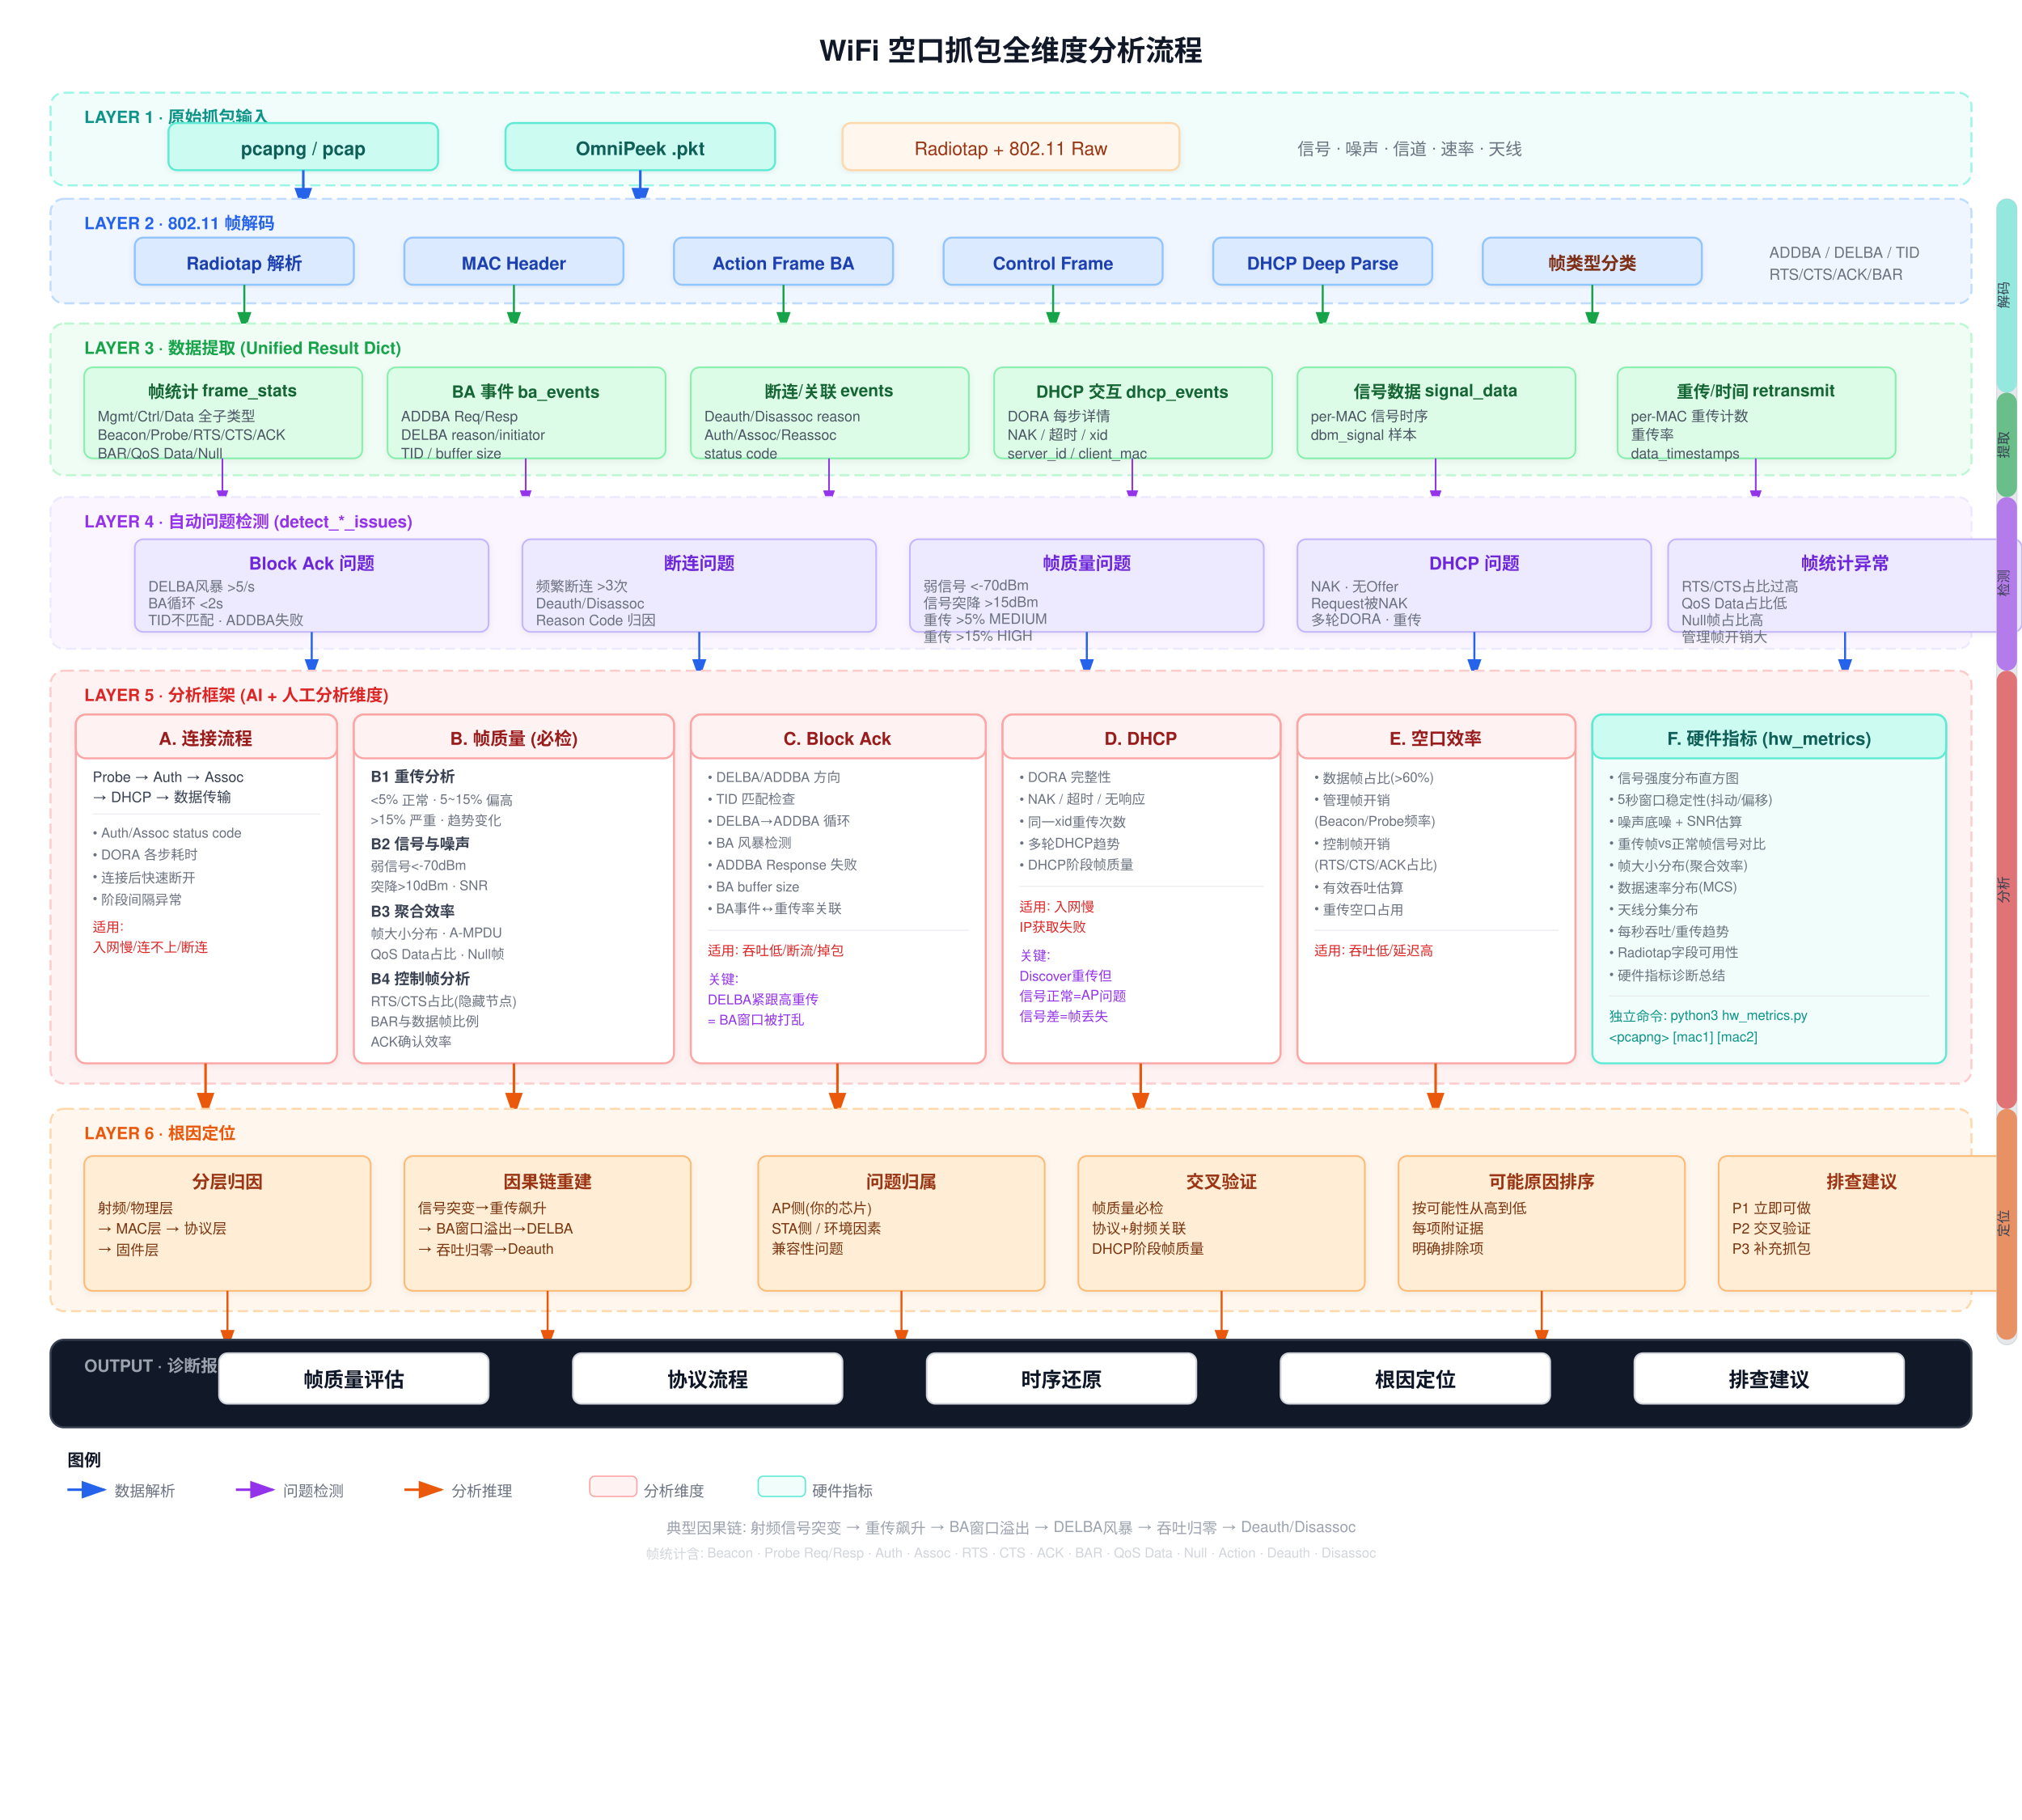
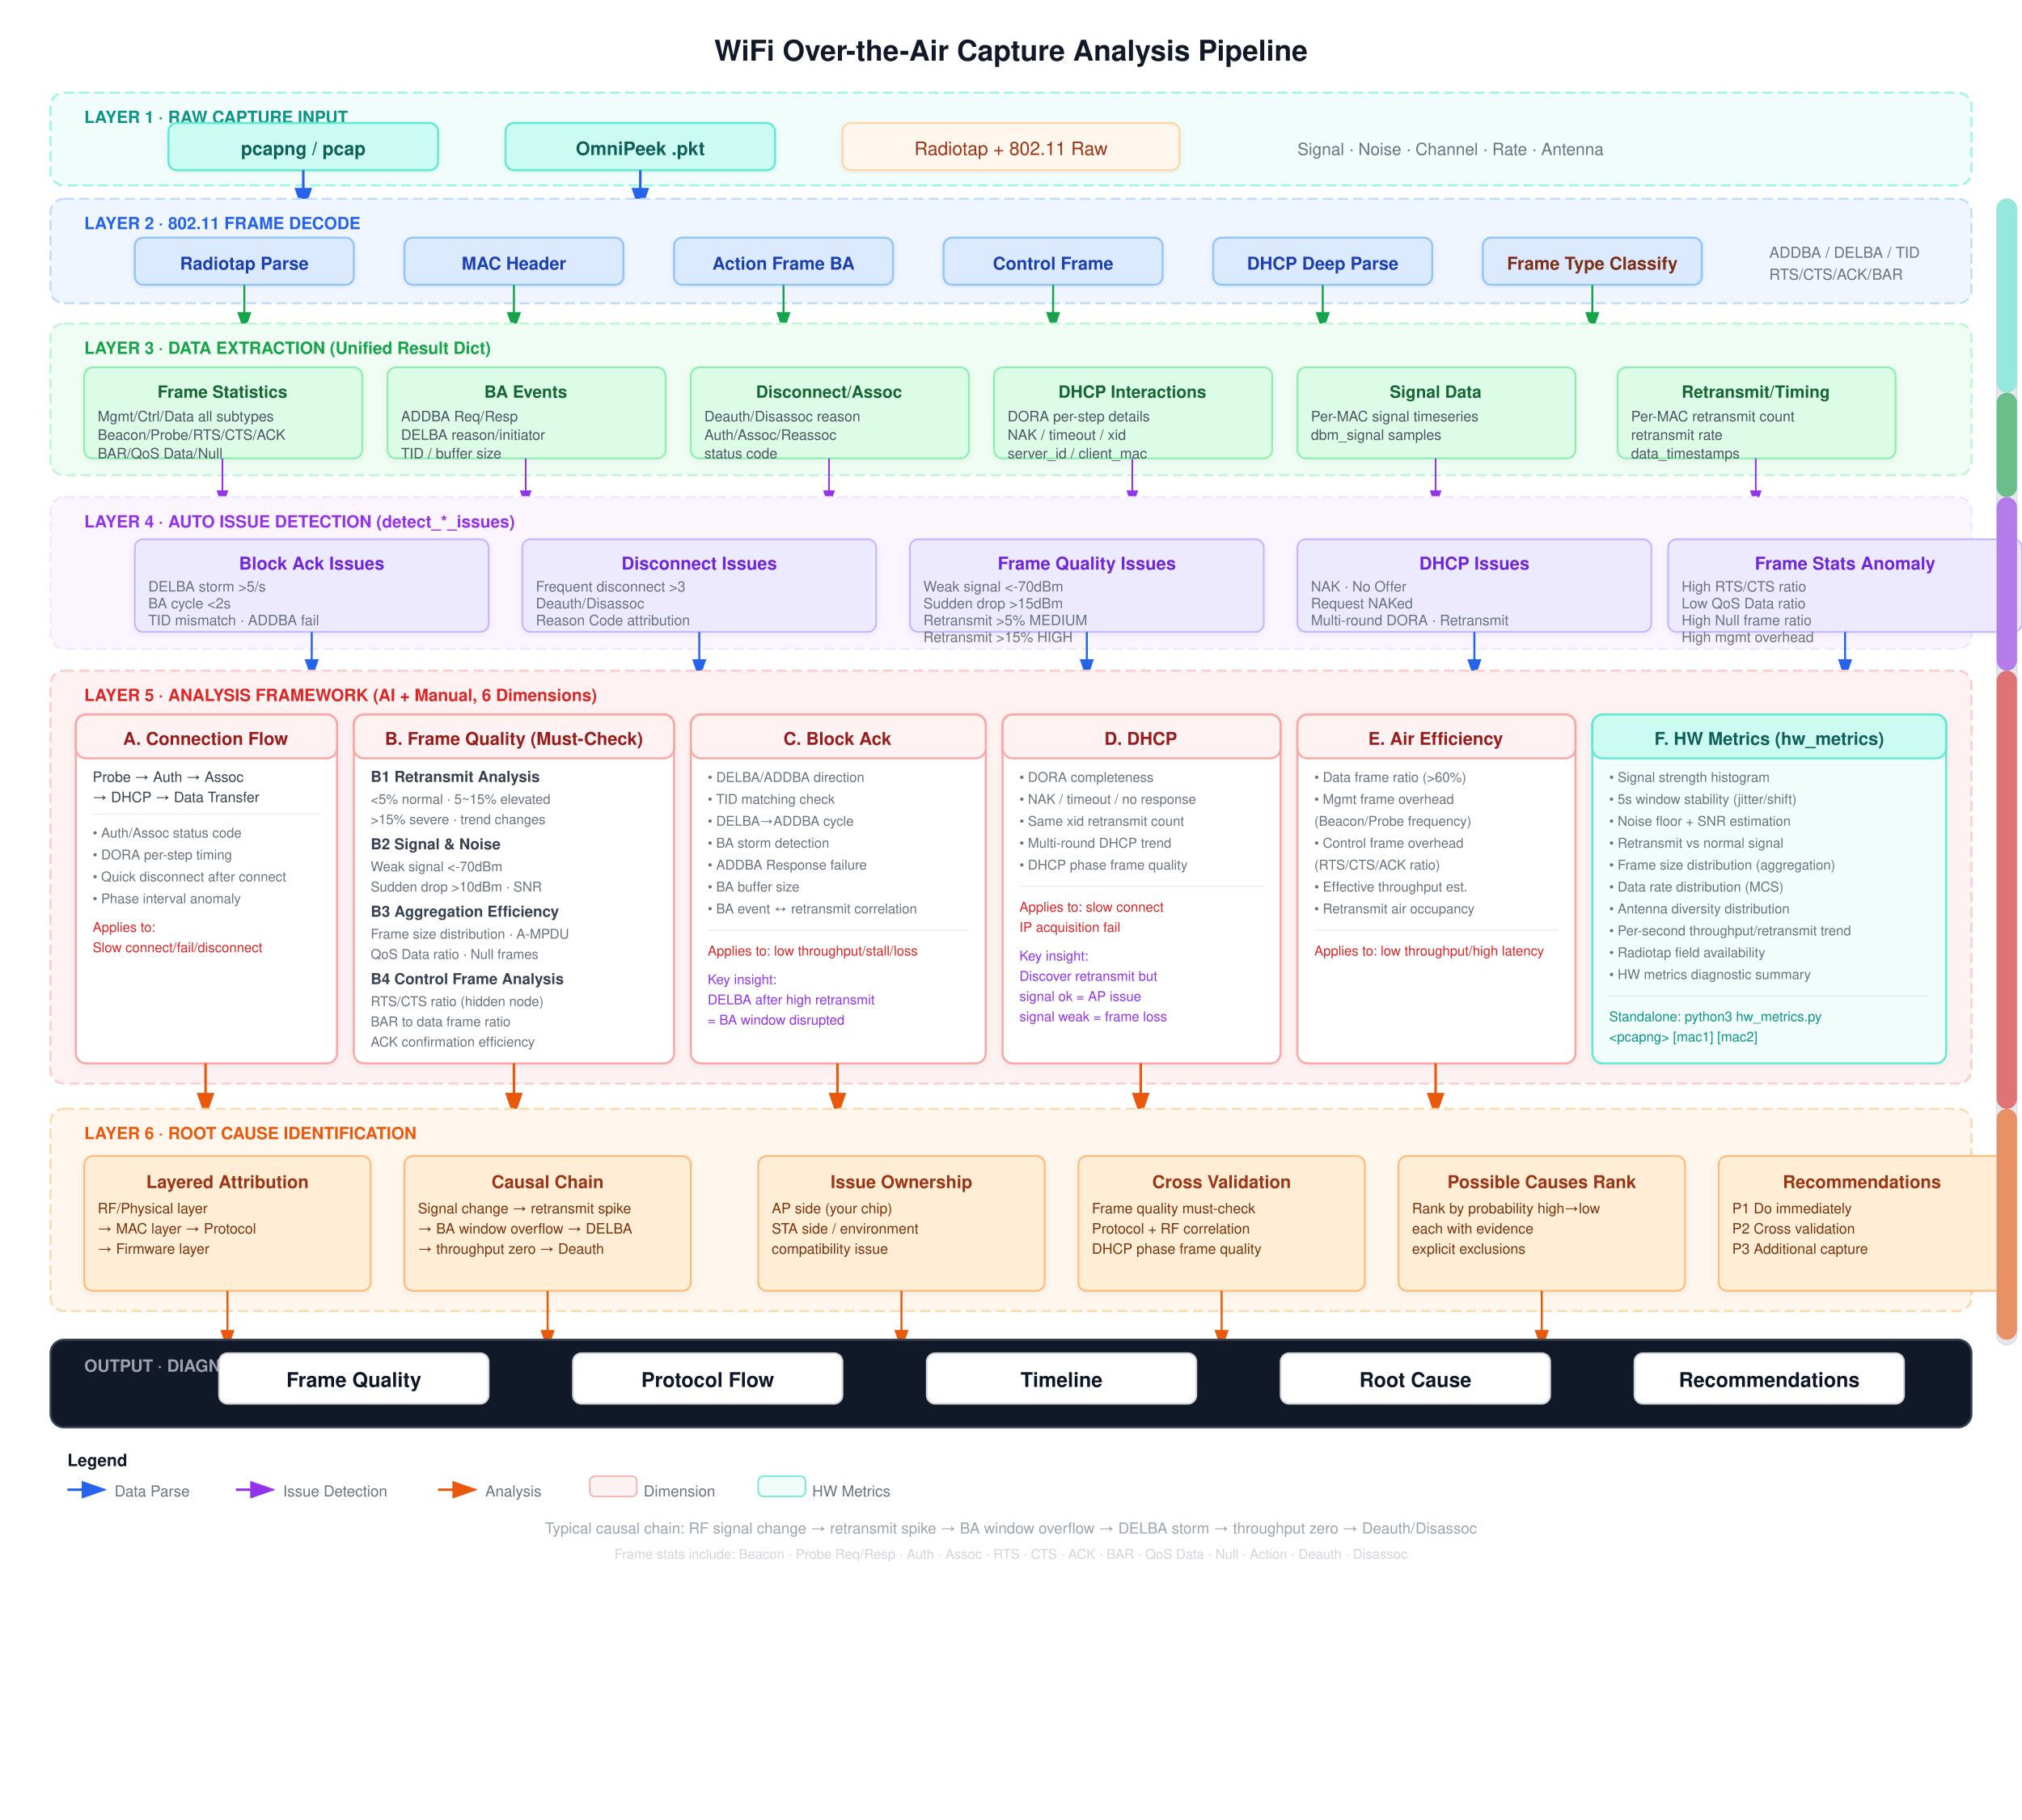
<svg xmlns="http://www.w3.org/2000/svg" viewBox="0 0 1200 1080" width="1200" height="1080">
  <style>
-     text { font-family: "Helvetica Neue", Helvetica, Arial, "PingFang SC", "Microsoft YaHei", "Microsoft JhengHei", "SimHei", sans-serif; }
+     text { font-family: "Helvetica Neue", Helvetica, Arial, sans-serif; }
  </style>
  <defs>
    <marker id="ab" markerWidth="10" markerHeight="7" refX="9" refY="3.5" orient="auto">
      <polygon points="0 0, 10 3.5, 0 7" fill="#2563eb" />
    </marker>
    <marker id="ag" markerWidth="10" markerHeight="7" refX="9" refY="3.5" orient="auto">
      <polygon points="0 0, 10 3.5, 0 7" fill="#16a34a" />
    </marker>
    <marker id="ap" markerWidth="10" markerHeight="7" refX="9" refY="3.5" orient="auto">
      <polygon points="0 0, 10 3.5, 0 7" fill="#9333ea" />
    </marker>
    <marker id="ao" markerWidth="10" markerHeight="7" refX="9" refY="3.5" orient="auto">
      <polygon points="0 0, 10 3.5, 0 7" fill="#ea580c" />
    </marker>
    <marker id="ay" markerWidth="10" markerHeight="7" refX="9" refY="3.5" orient="auto">
      <polygon points="0 0, 10 3.5, 0 7" fill="#6b7280" />
    </marker>
    <filter id="sh" x="-4%" y="-4%" width="108%" height="112%">
      <feDropShadow dx="0" dy="1" stdDeviation="2" flood-color="#000" flood-opacity="0.06" />
    </filter>
  </defs>
  <rect width="1200" height="1080" fill="#ffffff" />
-   <text x="600" y="36" text-anchor="middle" font-size="17" font-weight="600" fill="#111827">WiFi 空口抓包全维度分析流程</text>
+   <text x="600" y="36" text-anchor="middle" font-size="17" font-weight="600" fill="#111827">WiFi Over-the-Air Capture Analysis Pipeline</text>
  <rect x="30" y="55" width="1140" height="55" rx="8" fill="#f0fdfa" stroke="#99f6e4" stroke-width="1.2" stroke-dasharray="6,3" />
-   <text x="50" y="73" font-size="10" fill="#0d9488" font-weight="600">LAYER 1 · 原始抓包输入</text>
+   <text x="50" y="73" font-size="10" fill="#0d9488" font-weight="600">LAYER 1 · RAW CAPTURE INPUT</text>
  <g filter="url(#sh)">
    <rect x="100" y="73" width="160" height="28" rx="5" fill="#ccfbf1" stroke="#5eead4" stroke-width="1.2" />
    <text x="180" y="92" text-anchor="middle" font-size="11" font-weight="600" fill="#115e59">pcapng / pcap</text>
  </g>
  <g filter="url(#sh)">
    <rect x="300" y="73" width="160" height="28" rx="5" fill="#ccfbf1" stroke="#5eead4" stroke-width="1.2" />
    <text x="380" y="92" text-anchor="middle" font-size="11" font-weight="600" fill="#115e59">OmniPeek .pkt</text>
  </g>
  <g filter="url(#sh)">
    <rect x="500" y="73" width="200" height="28" rx="5" fill="#fff7ed" stroke="#fed7aa" stroke-width="1.2" />
    <text x="600" y="92" text-anchor="middle" font-size="11" fill="#9a3412">Radiotap + 802.11 Raw</text>
  </g>
-   <text x="770" y="92" font-size="10" fill="#6b7280">信号 · 噪声 · 信道 · 速率 · 天线</text>
+   <text x="770" y="92" font-size="10" fill="#6b7280">Signal · Noise · Channel · Rate · Antenna</text>
  <line x1="180" y1="101" x2="180" y2="125" stroke="#2563eb" stroke-width="1.5" marker-end="url(#ab)" />
  <line x1="380" y1="101" x2="380" y2="125" stroke="#2563eb" stroke-width="1.5" marker-end="url(#ab)" />
  <rect x="30" y="118" width="1140" height="62" rx="8" fill="#eff6ff" stroke="#bfdbfe" stroke-width="1.2" stroke-dasharray="6,3" />
-   <text x="50" y="136" font-size="10" fill="#2563eb" font-weight="600">LAYER 2 · 802.11 帧解码</text>
+   <text x="50" y="136" font-size="10" fill="#2563eb" font-weight="600">LAYER 2 · 802.11 FRAME DECODE</text>
  <g filter="url(#sh)">
    <rect x="80" y="141" width="130" height="28" rx="5" fill="#dbeafe" stroke="#93c5fd" stroke-width="1.2" />
-     <text x="145" y="160" text-anchor="middle" font-size="10.5" font-weight="600" fill="#1e40af">Radiotap 解析</text>
+     <text x="145" y="160" text-anchor="middle" font-size="10.5" font-weight="600" fill="#1e40af">Radiotap Parse</text>
  </g>
  <g filter="url(#sh)">
    <rect x="240" y="141" width="130" height="28" rx="5" fill="#dbeafe" stroke="#93c5fd" stroke-width="1.2" />
    <text x="305" y="160" text-anchor="middle" font-size="10.5" font-weight="600" fill="#1e40af">MAC Header</text>
  </g>
  <g filter="url(#sh)">
    <rect x="400" y="141" width="130" height="28" rx="5" fill="#dbeafe" stroke="#93c5fd" stroke-width="1.2" />
    <text x="465" y="160" text-anchor="middle" font-size="10.5" font-weight="600" fill="#1e40af">Action Frame BA</text>
  </g>
  <g filter="url(#sh)">
    <rect x="560" y="141" width="130" height="28" rx="5" fill="#dbeafe" stroke="#93c5fd" stroke-width="1.2" />
    <text x="625" y="160" text-anchor="middle" font-size="10.5" font-weight="600" fill="#1e40af">Control Frame</text>
  </g>
  <g filter="url(#sh)">
    <rect x="720" y="141" width="130" height="28" rx="5" fill="#dbeafe" stroke="#93c5fd" stroke-width="1.2" />
    <text x="785" y="160" text-anchor="middle" font-size="10.5" font-weight="600" fill="#1e40af">DHCP Deep Parse</text>
  </g>
  <g filter="url(#sh)">
    <rect x="880" y="141" width="130" height="28" rx="5" fill="#dbeafe" stroke="#93c5fd" stroke-width="1.2" />
-     <text x="945" y="160" text-anchor="middle" font-size="10.5" font-weight="600" fill="#7c2d12">帧类型分类</text>
+     <text x="945" y="160" text-anchor="middle" font-size="10.5" font-weight="600" fill="#7c2d12">Frame Type Classify</text>
  </g>
  <text x="1050" y="153" font-size="9" fill="#6b7280">ADDBA / DELBA / TID</text>
  <text x="1050" y="166" font-size="9" fill="#6b7280">RTS/CTS/ACK/BAR</text>
  <path d="M 145 169 L 145 196" stroke="#16a34a" stroke-width="1.2" fill="none" marker-end="url(#ag)" />
  <path d="M 305 169 L 305 196" stroke="#16a34a" stroke-width="1.2" fill="none" marker-end="url(#ag)" />
  <path d="M 465 169 L 465 196" stroke="#16a34a" stroke-width="1.2" fill="none" marker-end="url(#ag)" />
  <path d="M 625 169 L 625 196" stroke="#16a34a" stroke-width="1.2" fill="none" marker-end="url(#ag)" />
  <path d="M 785 169 L 785 196" stroke="#16a34a" stroke-width="1.2" fill="none" marker-end="url(#ag)" />
  <path d="M 945 169 L 945 196" stroke="#16a34a" stroke-width="1.2" fill="none" marker-end="url(#ag)" />
  <rect x="30" y="192" width="1140" height="90" rx="8" fill="#f0fdf4" stroke="#bbf7d0" stroke-width="1.2" stroke-dasharray="6,3" />
-   <text x="50" y="210" font-size="10" fill="#16a34a" font-weight="600">LAYER 3 · 数据提取 (Unified Result Dict)</text>
+   <text x="50" y="210" font-size="10" fill="#16a34a" font-weight="600">LAYER 3 · DATA EXTRACTION (Unified Result Dict)</text>
  <g filter="url(#sh)">
    <rect x="50" y="218" width="165" height="54" rx="5" fill="#dcfce7" stroke="#86efac" stroke-width="1" />
-     <text x="132" y="236" text-anchor="middle" font-size="10" font-weight="600" fill="#166534">帧统计 frame_stats</text>
-     <text x="58" y="250" font-size="8.5" fill="#4b5563">Mgmt/Ctrl/Data 全子类型</text>
+     <text x="132" y="236" text-anchor="middle" font-size="10" font-weight="600" fill="#166534">Frame Statistics</text>
+     <text x="58" y="250" font-size="8.5" fill="#4b5563">Mgmt/Ctrl/Data all subtypes</text>
    <text x="58" y="261" font-size="8.5" fill="#4b5563">Beacon/Probe/RTS/CTS/ACK</text>
    <text x="58" y="272" font-size="8.5" fill="#4b5563">BAR/QoS Data/Null</text>
  </g>
  <g filter="url(#sh)">
    <rect x="230" y="218" width="165" height="54" rx="5" fill="#dcfce7" stroke="#86efac" stroke-width="1" />
-     <text x="312" y="236" text-anchor="middle" font-size="10" font-weight="600" fill="#166534">BA 事件 ba_events</text>
+     <text x="312" y="236" text-anchor="middle" font-size="10" font-weight="600" fill="#166534">BA Events</text>
    <text x="238" y="250" font-size="8.5" fill="#4b5563">ADDBA Req/Resp</text>
    <text x="238" y="261" font-size="8.5" fill="#4b5563">DELBA reason/initiator</text>
    <text x="238" y="272" font-size="8.5" fill="#4b5563">TID / buffer size</text>
  </g>
  <g filter="url(#sh)">
    <rect x="410" y="218" width="165" height="54" rx="5" fill="#dcfce7" stroke="#86efac" stroke-width="1" />
-     <text x="492" y="236" text-anchor="middle" font-size="10" font-weight="600" fill="#166534">断连/关联 events</text>
+     <text x="492" y="236" text-anchor="middle" font-size="10" font-weight="600" fill="#166534">Disconnect/Assoc</text>
    <text x="418" y="250" font-size="8.5" fill="#4b5563">Deauth/Disassoc reason</text>
    <text x="418" y="261" font-size="8.5" fill="#4b5563">Auth/Assoc/Reassoc</text>
    <text x="418" y="272" font-size="8.5" fill="#4b5563">status code</text>
  </g>
  <g filter="url(#sh)">
    <rect x="590" y="218" width="165" height="54" rx="5" fill="#dcfce7" stroke="#86efac" stroke-width="1" />
-     <text x="672" y="236" text-anchor="middle" font-size="10" font-weight="600" fill="#166534">DHCP 交互 dhcp_events</text>
-     <text x="598" y="250" font-size="8.5" fill="#4b5563">DORA 每步详情</text>
-     <text x="598" y="261" font-size="8.5" fill="#4b5563">NAK / 超时 / xid</text>
+     <text x="672" y="236" text-anchor="middle" font-size="10" font-weight="600" fill="#166534">DHCP Interactions</text>
+     <text x="598" y="250" font-size="8.5" fill="#4b5563">DORA per-step details</text>
+     <text x="598" y="261" font-size="8.5" fill="#4b5563">NAK / timeout / xid</text>
    <text x="598" y="272" font-size="8.5" fill="#4b5563">server_id / client_mac</text>
  </g>
  <g filter="url(#sh)">
    <rect x="770" y="218" width="165" height="54" rx="5" fill="#dcfce7" stroke="#86efac" stroke-width="1" />
-     <text x="852" y="236" text-anchor="middle" font-size="10" font-weight="600" fill="#166534">信号数据 signal_data</text>
-     <text x="778" y="250" font-size="8.5" fill="#4b5563">per-MAC 信号时序</text>
-     <text x="778" y="261" font-size="8.5" fill="#4b5563">dbm_signal 样本</text>
+     <text x="852" y="236" text-anchor="middle" font-size="10" font-weight="600" fill="#166534">Signal Data</text>
+     <text x="778" y="250" font-size="8.5" fill="#4b5563">Per-MAC signal timeseries</text>
+     <text x="778" y="261" font-size="8.5" fill="#4b5563">dbm_signal samples</text>
  </g>
  <g filter="url(#sh)">
    <rect x="960" y="218" width="165" height="54" rx="5" fill="#dcfce7" stroke="#86efac" stroke-width="1" />
-     <text x="1042" y="236" text-anchor="middle" font-size="10" font-weight="600" fill="#166534">重传/时间 retransmit</text>
-     <text x="968" y="250" font-size="8.5" fill="#4b5563">per-MAC 重传计数</text>
-     <text x="968" y="261" font-size="8.5" fill="#4b5563">重传率</text>
+     <text x="1042" y="236" text-anchor="middle" font-size="10" font-weight="600" fill="#166534">Retransmit/Timing</text>
+     <text x="968" y="250" font-size="8.5" fill="#4b5563">Per-MAC retransmit count</text>
+     <text x="968" y="261" font-size="8.5" fill="#4b5563">retransmit rate</text>
    <text x="968" y="272" font-size="8.5" fill="#4b5563">data_timestamps</text>
  </g>
  <path d="M 132 272 L 132 300" stroke="#9333ea" stroke-width="1" fill="none" marker-end="url(#ap)" />
  <path d="M 312 272 L 312 300" stroke="#9333ea" stroke-width="1" fill="none" marker-end="url(#ap)" />
  <path d="M 492 272 L 492 300" stroke="#9333ea" stroke-width="1" fill="none" marker-end="url(#ap)" />
  <path d="M 672 272 L 672 300" stroke="#9333ea" stroke-width="1" fill="none" marker-end="url(#ap)" />
  <path d="M 852 272 L 852 300" stroke="#9333ea" stroke-width="1" fill="none" marker-end="url(#ap)" />
  <path d="M 1042 272 L 1042 300" stroke="#9333ea" stroke-width="1" fill="none" marker-end="url(#ap)" />
  <rect x="30" y="295" width="1140" height="90" rx="8" fill="#faf5ff" stroke="#ede9fe" stroke-width="1.2" stroke-dasharray="6,3" />
-   <text x="50" y="313" font-size="10" fill="#9333ea" font-weight="600">LAYER 4 · 自动问题检测 (detect_*_issues)</text>
+   <text x="50" y="313" font-size="10" fill="#9333ea" font-weight="600">LAYER 4 · AUTO ISSUE DETECTION (detect_*_issues)</text>
  <g filter="url(#sh)">
    <rect x="80" y="320" width="210" height="55" rx="5" fill="#ede9fe" stroke="#c4b5fd" stroke-width="1" />
-     <text x="185" y="338" text-anchor="middle" font-size="10.5" font-weight="600" fill="#6d28d9">Block Ack 问题</text>
-     <text x="88" y="351" font-size="8.5" fill="#6b7280">DELBA风暴 &gt;5/s</text>
-     <text x="88" y="361" font-size="8.5" fill="#6b7280">BA循环 &lt;2s</text>
-     <text x="88" y="371" font-size="8.5" fill="#6b7280">TID不匹配 · ADDBA失败</text>
+     <text x="185" y="338" text-anchor="middle" font-size="10.5" font-weight="600" fill="#6d28d9">Block Ack Issues</text>
+     <text x="88" y="351" font-size="8.5" fill="#6b7280">DELBA storm &gt;5/s</text>
+     <text x="88" y="361" font-size="8.5" fill="#6b7280">BA cycle &lt;2s</text>
+     <text x="88" y="371" font-size="8.5" fill="#6b7280">TID mismatch · ADDBA fail</text>
  </g>
  <g filter="url(#sh)">
    <rect x="310" y="320" width="210" height="55" rx="5" fill="#ede9fe" stroke="#c4b5fd" stroke-width="1" />
-     <text x="415" y="338" text-anchor="middle" font-size="10.5" font-weight="600" fill="#6d28d9">断连问题</text>
-     <text x="318" y="351" font-size="8.5" fill="#6b7280">频繁断连 &gt;3次</text>
+     <text x="415" y="338" text-anchor="middle" font-size="10.5" font-weight="600" fill="#6d28d9">Disconnect Issues</text>
+     <text x="318" y="351" font-size="8.5" fill="#6b7280">Frequent disconnect &gt;3</text>
    <text x="318" y="361" font-size="8.5" fill="#6b7280">Deauth/Disassoc</text>
-     <text x="318" y="371" font-size="8.5" fill="#6b7280">Reason Code 归因</text>
+     <text x="318" y="371" font-size="8.5" fill="#6b7280">Reason Code attribution</text>
  </g>
  <g filter="url(#sh)">
    <rect x="540" y="320" width="210" height="55" rx="5" fill="#ede9fe" stroke="#c4b5fd" stroke-width="1" />
-     <text x="645" y="338" text-anchor="middle" font-size="10.5" font-weight="600" fill="#6d28d9">帧质量问题</text>
-     <text x="548" y="351" font-size="8.5" fill="#6b7280">弱信号 &lt;-70dBm</text>
-     <text x="548" y="361" font-size="8.5" fill="#6b7280">信号突降 &gt;15dBm</text>
-     <text x="548" y="371" font-size="8.5" fill="#6b7280">重传 &gt;5% MEDIUM</text>
-     <text x="548" y="381" font-size="8.5" fill="#6b7280">重传 &gt;15% HIGH</text>
+     <text x="645" y="338" text-anchor="middle" font-size="10.5" font-weight="600" fill="#6d28d9">Frame Quality Issues</text>
+     <text x="548" y="351" font-size="8.5" fill="#6b7280">Weak signal &lt;-70dBm</text>
+     <text x="548" y="361" font-size="8.5" fill="#6b7280">Sudden drop &gt;15dBm</text>
+     <text x="548" y="371" font-size="8.5" fill="#6b7280">Retransmit &gt;5% MEDIUM</text>
+     <text x="548" y="381" font-size="8.5" fill="#6b7280">Retransmit &gt;15% HIGH</text>
  </g>
  <g filter="url(#sh)">
    <rect x="770" y="320" width="210" height="55" rx="5" fill="#ede9fe" stroke="#c4b5fd" stroke-width="1" />
-     <text x="875" y="338" text-anchor="middle" font-size="10.5" font-weight="600" fill="#6d28d9">DHCP 问题</text>
-     <text x="778" y="351" font-size="8.5" fill="#6b7280">NAK · 无Offer</text>
-     <text x="778" y="361" font-size="8.5" fill="#6b7280">Request被NAK</text>
-     <text x="778" y="371" font-size="8.5" fill="#6b7280">多轮DORA · 重传</text>
+     <text x="875" y="338" text-anchor="middle" font-size="10.5" font-weight="600" fill="#6d28d9">DHCP Issues</text>
+     <text x="778" y="351" font-size="8.5" fill="#6b7280">NAK · No Offer</text>
+     <text x="778" y="361" font-size="8.5" fill="#6b7280">Request NAKed</text>
+     <text x="778" y="371" font-size="8.5" fill="#6b7280">Multi-round DORA · Retransmit</text>
  </g>
  <g filter="url(#sh)">
    <rect x="990" y="320" width="210" height="55" rx="5" fill="#ede9fe" stroke="#c4b5fd" stroke-width="1" />
-     <text x="1095" y="338" text-anchor="middle" font-size="10.5" font-weight="600" fill="#6d28d9">帧统计异常</text>
-     <text x="998" y="351" font-size="8.5" fill="#6b7280">RTS/CTS占比过高</text>
-     <text x="998" y="361" font-size="8.5" fill="#6b7280">QoS Data占比低</text>
-     <text x="998" y="371" font-size="8.5" fill="#6b7280">Null帧占比高</text>
-     <text x="998" y="381" font-size="8.5" fill="#6b7280">管理帧开销大</text>
+     <text x="1095" y="338" text-anchor="middle" font-size="10.5" font-weight="600" fill="#6d28d9">Frame Stats Anomaly</text>
+     <text x="998" y="351" font-size="8.5" fill="#6b7280">High RTS/CTS ratio</text>
+     <text x="998" y="361" font-size="8.5" fill="#6b7280">Low QoS Data ratio</text>
+     <text x="998" y="371" font-size="8.5" fill="#6b7280">High Null frame ratio</text>
+     <text x="998" y="381" font-size="8.5" fill="#6b7280">High mgmt overhead</text>
  </g>
  <path d="M 185 375 L 185 402" stroke="#2563eb" stroke-width="1.2" fill="none" marker-end="url(#ab)" />
  <path d="M 415 375 L 415 402" stroke="#2563eb" stroke-width="1.2" fill="none" marker-end="url(#ab)" />
  <path d="M 645 375 L 645 402" stroke="#2563eb" stroke-width="1.2" fill="none" marker-end="url(#ab)" />
  <path d="M 875 375 L 875 402" stroke="#2563eb" stroke-width="1.2" fill="none" marker-end="url(#ab)" />
  <path d="M 1095 375 L 1095 402" stroke="#2563eb" stroke-width="1.2" fill="none" marker-end="url(#ab)" />
  <rect x="30" y="398" width="1140" height="245" rx="8" fill="#fef2f2" stroke="#fecaca" stroke-width="1.2" stroke-dasharray="6,3" />
-   <text x="50" y="416" font-size="10" fill="#dc2626" font-weight="600">LAYER 5 · 分析框架 (AI + 人工分析维度)</text>
+   <text x="50" y="416" font-size="10" fill="#dc2626" font-weight="600">LAYER 5 · ANALYSIS FRAMEWORK (AI + Manual, 6 Dimensions)</text>
  <g filter="url(#sh)">
    <rect x="45" y="424" width="155" height="207" rx="6" fill="#ffffff" stroke="#fca5a5" stroke-width="1.2" />
    <rect x="45" y="424" width="155" height="26" rx="6" fill="#fef2f2" stroke="#fca5a5" stroke-width="1.2" />
-     <text x="122" y="442" text-anchor="middle" font-size="10.5" font-weight="600" fill="#991b1b">A. 连接流程</text>
+     <text x="122" y="442" text-anchor="middle" font-size="10.5" font-weight="600" fill="#991b1b">A. Connection Flow</text>
    <text x="55" y="464" font-size="8.5" fill="#374151">Probe → Auth → Assoc</text>
-     <text x="55" y="476" font-size="8.5" fill="#374151">→ DHCP → 数据传输</text>
+     <text x="55" y="476" font-size="8.5" fill="#374151">→ DHCP → Data Transfer</text>
    <line x1="55" y1="483" x2="190" y2="483" stroke="#e5e7eb" stroke-width="0.5" />
    <text x="55" y="497" font-size="8" fill="#6b7280">• Auth/Assoc status code</text>
-     <text x="55" y="510" font-size="8" fill="#6b7280">• DORA 各步耗时</text>
-     <text x="55" y="523" font-size="8" fill="#6b7280">• 连接后快速断开</text>
-     <text x="55" y="536" font-size="8" fill="#6b7280">• 阶段间隔异常</text>
-     <text x="55" y="553" font-size="8" fill="#dc2626">适用:</text>
-     <text x="55" y="565" font-size="8" fill="#dc2626">入网慢/连不上/断连</text>
+     <text x="55" y="510" font-size="8" fill="#6b7280">• DORA per-step timing</text>
+     <text x="55" y="523" font-size="8" fill="#6b7280">• Quick disconnect after connect</text>
+     <text x="55" y="536" font-size="8" fill="#6b7280">• Phase interval anomaly</text>
+     <text x="55" y="553" font-size="8" fill="#dc2626">Applies to:</text>
+     <text x="55" y="565" font-size="8" fill="#dc2626">Slow connect/fail/disconnect</text>
  </g>
  <g filter="url(#sh)">
    <rect x="210" y="424" width="190" height="207" rx="6" fill="#ffffff" stroke="#fca5a5" stroke-width="1.2" />
    <rect x="210" y="424" width="190" height="26" rx="6" fill="#fef2f2" stroke="#fca5a5" stroke-width="1.2" />
-     <text x="305" y="442" text-anchor="middle" font-size="10.5" font-weight="600" fill="#991b1b">B. 帧质量 (必检)</text>
-     <text x="220" y="464" font-size="9" font-weight="600" fill="#374151">B1 重传分析</text>
-     <text x="220" y="477" font-size="8" fill="#6b7280">&lt;5% 正常 · 5~15% 偏高</text>
-     <text x="220" y="489" font-size="8" fill="#6b7280">&gt;15% 严重 · 趋势变化</text>
-     <text x="220" y="504" font-size="9" font-weight="600" fill="#374151">B2 信号与噪声</text>
-     <text x="220" y="517" font-size="8" fill="#6b7280">弱信号&lt;-70dBm</text>
-     <text x="220" y="529" font-size="8" fill="#6b7280">突降&gt;10dBm · SNR</text>
-     <text x="220" y="544" font-size="9" font-weight="600" fill="#374151">B3 聚合效率</text>
-     <text x="220" y="557" font-size="8" fill="#6b7280">帧大小分布 · A-MPDU</text>
-     <text x="220" y="569" font-size="8" fill="#6b7280">QoS Data占比 · Null帧</text>
-     <text x="220" y="584" font-size="9" font-weight="600" fill="#374151">B4 控制帧分析</text>
-     <text x="220" y="597" font-size="8" fill="#6b7280">RTS/CTS占比(隐藏节点)</text>
-     <text x="220" y="609" font-size="8" fill="#6b7280">BAR与数据帧比例</text>
-     <text x="220" y="621" font-size="8" fill="#6b7280">ACK确认效率</text>
+     <text x="305" y="442" text-anchor="middle" font-size="10.5" font-weight="600" fill="#991b1b">B. Frame Quality (Must-Check)</text>
+     <text x="220" y="464" font-size="9" font-weight="600" fill="#374151">B1 Retransmit Analysis</text>
+     <text x="220" y="477" font-size="8" fill="#6b7280">&lt;5% normal · 5~15% elevated</text>
+     <text x="220" y="489" font-size="8" fill="#6b7280">&gt;15% severe · trend changes</text>
+     <text x="220" y="504" font-size="9" font-weight="600" fill="#374151">B2 Signal &amp; Noise</text>
+     <text x="220" y="517" font-size="8" fill="#6b7280">Weak signal &lt;-70dBm</text>
+     <text x="220" y="529" font-size="8" fill="#6b7280">Sudden drop &gt;10dBm · SNR</text>
+     <text x="220" y="544" font-size="9" font-weight="600" fill="#374151">B3 Aggregation Efficiency</text>
+     <text x="220" y="557" font-size="8" fill="#6b7280">Frame size distribution · A-MPDU</text>
+     <text x="220" y="569" font-size="8" fill="#6b7280">QoS Data ratio · Null frames</text>
+     <text x="220" y="584" font-size="9" font-weight="600" fill="#374151">B4 Control Frame Analysis</text>
+     <text x="220" y="597" font-size="8" fill="#6b7280">RTS/CTS ratio (hidden node)</text>
+     <text x="220" y="609" font-size="8" fill="#6b7280">BAR to data frame ratio</text>
+     <text x="220" y="621" font-size="8" fill="#6b7280">ACK confirmation efficiency</text>
  </g>
  <g filter="url(#sh)">
    <rect x="410" y="424" width="175" height="207" rx="6" fill="#ffffff" stroke="#fca5a5" stroke-width="1.2" />
    <rect x="410" y="424" width="175" height="26" rx="6" fill="#fef2f2" stroke="#fca5a5" stroke-width="1.2" />
    <text x="497" y="442" text-anchor="middle" font-size="10.5" font-weight="600" fill="#991b1b">C. Block Ack</text>
-     <text x="420" y="464" font-size="8" fill="#6b7280">• DELBA/ADDBA 方向</text>
-     <text x="420" y="477" font-size="8" fill="#6b7280">• TID 匹配检查</text>
-     <text x="420" y="490" font-size="8" fill="#6b7280">• DELBA→ADDBA 循环</text>
-     <text x="420" y="503" font-size="8" fill="#6b7280">• BA 风暴检测</text>
-     <text x="420" y="516" font-size="8" fill="#6b7280">• ADDBA Response 失败</text>
+     <text x="420" y="464" font-size="8" fill="#6b7280">• DELBA/ADDBA direction</text>
+     <text x="420" y="477" font-size="8" fill="#6b7280">• TID matching check</text>
+     <text x="420" y="490" font-size="8" fill="#6b7280">• DELBA→ADDBA cycle</text>
+     <text x="420" y="503" font-size="8" fill="#6b7280">• BA storm detection</text>
+     <text x="420" y="516" font-size="8" fill="#6b7280">• ADDBA Response failure</text>
    <text x="420" y="529" font-size="8" fill="#6b7280">• BA buffer size</text>
-     <text x="420" y="542" font-size="8" fill="#6b7280">• BA事件↔重传率关联</text>
+     <text x="420" y="542" font-size="8" fill="#6b7280">• BA event ↔ retransmit correlation</text>
    <line x1="420" y1="552" x2="575" y2="552" stroke="#e5e7eb" stroke-width="0.5" />
-     <text x="420" y="567" font-size="8" fill="#dc2626">适用: 吞吐低/断流/掉包</text>
-     <text x="420" y="584" font-size="8" fill="#9333ea">关键:</text>
-     <text x="420" y="596" font-size="8" fill="#9333ea">DELBA紧跟高重传</text>
-     <text x="420" y="608" font-size="8" fill="#9333ea">= BA窗口被打乱</text>
+     <text x="420" y="567" font-size="8" fill="#dc2626">Applies to: low throughput/stall/loss</text>
+     <text x="420" y="584" font-size="8" fill="#9333ea">Key insight:</text>
+     <text x="420" y="596" font-size="8" fill="#9333ea">DELBA after high retransmit</text>
+     <text x="420" y="608" font-size="8" fill="#9333ea">= BA window disrupted</text>
  </g>
  <g filter="url(#sh)">
    <rect x="595" y="424" width="165" height="207" rx="6" fill="#ffffff" stroke="#fca5a5" stroke-width="1.2" />
    <rect x="595" y="424" width="165" height="26" rx="6" fill="#fef2f2" stroke="#fca5a5" stroke-width="1.2" />
    <text x="677" y="442" text-anchor="middle" font-size="10.5" font-weight="600" fill="#991b1b">D. DHCP</text>
-     <text x="605" y="464" font-size="8" fill="#6b7280">• DORA 完整性</text>
-     <text x="605" y="477" font-size="8" fill="#6b7280">• NAK / 超时 / 无响应</text>
-     <text x="605" y="490" font-size="8" fill="#6b7280">• 同一xid重传次数</text>
-     <text x="605" y="503" font-size="8" fill="#6b7280">• 多轮DHCP趋势</text>
-     <text x="605" y="516" font-size="8" fill="#6b7280">• DHCP阶段帧质量</text>
+     <text x="605" y="464" font-size="8" fill="#6b7280">• DORA completeness</text>
+     <text x="605" y="477" font-size="8" fill="#6b7280">• NAK / timeout / no response</text>
+     <text x="605" y="490" font-size="8" fill="#6b7280">• Same xid retransmit count</text>
+     <text x="605" y="503" font-size="8" fill="#6b7280">• Multi-round DHCP trend</text>
+     <text x="605" y="516" font-size="8" fill="#6b7280">• DHCP phase frame quality</text>
    <line x1="605" y1="526" x2="750" y2="526" stroke="#e5e7eb" stroke-width="0.5" />
-     <text x="605" y="541" font-size="8" fill="#dc2626">适用: 入网慢</text>
-     <text x="605" y="553" font-size="8" fill="#dc2626">IP获取失败</text>
-     <text x="605" y="570" font-size="8" fill="#9333ea">关键:</text>
-     <text x="605" y="582" font-size="8" fill="#9333ea">Discover重传但</text>
-     <text x="605" y="594" font-size="8" fill="#9333ea">信号正常=AP问题</text>
-     <text x="605" y="606" font-size="8" fill="#9333ea">信号差=帧丢失</text>
+     <text x="605" y="541" font-size="8" fill="#dc2626">Applies to: slow connect</text>
+     <text x="605" y="553" font-size="8" fill="#dc2626">IP acquisition fail</text>
+     <text x="605" y="570" font-size="8" fill="#9333ea">Key insight:</text>
+     <text x="605" y="582" font-size="8" fill="#9333ea">Discover retransmit but</text>
+     <text x="605" y="594" font-size="8" fill="#9333ea">signal ok = AP issue</text>
+     <text x="605" y="606" font-size="8" fill="#9333ea">signal weak = frame loss</text>
  </g>
  <g filter="url(#sh)">
    <rect x="770" y="424" width="165" height="207" rx="6" fill="#ffffff" stroke="#fca5a5" stroke-width="1.2" />
    <rect x="770" y="424" width="165" height="26" rx="6" fill="#fef2f2" stroke="#fca5a5" stroke-width="1.2" />
-     <text x="852" y="442" text-anchor="middle" font-size="10.5" font-weight="600" fill="#991b1b">E. 空口效率</text>
-     <text x="780" y="464" font-size="8" fill="#6b7280">• 数据帧占比(&gt;60%)</text>
-     <text x="780" y="477" font-size="8" fill="#6b7280">• 管理帧开销</text>
-     <text x="780" y="490" font-size="8" fill="#6b7280">  (Beacon/Probe频率)</text>
-     <text x="780" y="503" font-size="8" fill="#6b7280">• 控制帧开销</text>
-     <text x="780" y="516" font-size="8" fill="#6b7280">  (RTS/CTS/ACK占比)</text>
-     <text x="780" y="529" font-size="8" fill="#6b7280">• 有效吞吐估算</text>
-     <text x="780" y="542" font-size="8" fill="#6b7280">• 重传空口占用</text>
+     <text x="852" y="442" text-anchor="middle" font-size="10.5" font-weight="600" fill="#991b1b">E. Air Efficiency</text>
+     <text x="780" y="464" font-size="8" fill="#6b7280">• Data frame ratio (&gt;60%)</text>
+     <text x="780" y="477" font-size="8" fill="#6b7280">• Mgmt frame overhead</text>
+     <text x="780" y="490" font-size="8" fill="#6b7280">  (Beacon/Probe frequency)</text>
+     <text x="780" y="503" font-size="8" fill="#6b7280">• Control frame overhead</text>
+     <text x="780" y="516" font-size="8" fill="#6b7280">  (RTS/CTS/ACK ratio)</text>
+     <text x="780" y="529" font-size="8" fill="#6b7280">• Effective throughput est.</text>
+     <text x="780" y="542" font-size="8" fill="#6b7280">• Retransmit air occupancy</text>
    <line x1="780" y1="552" x2="925" y2="552" stroke="#e5e7eb" stroke-width="0.5" />
-     <text x="780" y="567" font-size="8" fill="#dc2626">适用: 吞吐低/延迟高</text>
+     <text x="780" y="567" font-size="8" fill="#dc2626">Applies to: low throughput/high latency</text>
  </g>
  <g filter="url(#sh)">
    <rect x="945" y="424" width="210" height="207" rx="6" fill="#f0fdfa" stroke="#5eead4" stroke-width="1.2" />
    <rect x="945" y="424" width="210" height="26" rx="6" fill="#ccfbf1" stroke="#5eead4" stroke-width="1.2" />
-     <text x="1050" y="442" text-anchor="middle" font-size="10.5" font-weight="600" fill="#115e59">F. 硬件指标 (hw_metrics)</text>
-     <text x="955" y="464" font-size="8" fill="#6b7280">• 信号强度分布直方图</text>
-     <text x="955" y="477" font-size="8" fill="#6b7280">• 5秒窗口稳定性(抖动/偏移)</text>
-     <text x="955" y="490" font-size="8" fill="#6b7280">• 噪声底噪 + SNR估算</text>
-     <text x="955" y="503" font-size="8" fill="#6b7280">• 重传帧vs正常帧信号对比</text>
-     <text x="955" y="516" font-size="8" fill="#6b7280">• 帧大小分布(聚合效率)</text>
-     <text x="955" y="529" font-size="8" fill="#6b7280">• 数据速率分布(MCS)</text>
-     <text x="955" y="542" font-size="8" fill="#6b7280">• 天线分集分布</text>
-     <text x="955" y="555" font-size="8" fill="#6b7280">• 每秒吞吐/重传趋势</text>
-     <text x="955" y="568" font-size="8" fill="#6b7280">• Radiotap字段可用性</text>
-     <text x="955" y="581" font-size="8" fill="#6b7280">• 硬件指标诊断总结</text>
+     <text x="1050" y="442" text-anchor="middle" font-size="10.5" font-weight="600" fill="#115e59">F. HW Metrics (hw_metrics)</text>
+     <text x="955" y="464" font-size="8" fill="#6b7280">• Signal strength histogram</text>
+     <text x="955" y="477" font-size="8" fill="#6b7280">• 5s window stability (jitter/shift)</text>
+     <text x="955" y="490" font-size="8" fill="#6b7280">• Noise floor + SNR estimation</text>
+     <text x="955" y="503" font-size="8" fill="#6b7280">• Retransmit vs normal signal</text>
+     <text x="955" y="516" font-size="8" fill="#6b7280">• Frame size distribution (aggregation)</text>
+     <text x="955" y="529" font-size="8" fill="#6b7280">• Data rate distribution (MCS)</text>
+     <text x="955" y="542" font-size="8" fill="#6b7280">• Antenna diversity distribution</text>
+     <text x="955" y="555" font-size="8" fill="#6b7280">• Per-second throughput/retransmit trend</text>
+     <text x="955" y="568" font-size="8" fill="#6b7280">• Radiotap field availability</text>
+     <text x="955" y="581" font-size="8" fill="#6b7280">• HW metrics diagnostic summary</text>
    <line x1="955" y1="591" x2="1145" y2="591" stroke="#e5e7eb" stroke-width="0.5" />
-     <text x="955" y="606" font-size="8" fill="#0d9488">独立命令: python3 hw_metrics.py</text>
+     <text x="955" y="606" font-size="8" fill="#0d9488">Standalone: python3 hw_metrics.py</text>
    <text x="955" y="618" font-size="8" fill="#0d9488">&lt;pcapng&gt; [mac1] [mac2]</text>
  </g>
  <path d="M 122 631 L 122 662" stroke="#ea580c" stroke-width="1.5" fill="none" marker-end="url(#ao)" />
  <path d="M 305 631 L 305 662" stroke="#ea580c" stroke-width="1.5" fill="none" marker-end="url(#ao)" />
  <path d="M 497 631 L 497 662" stroke="#ea580c" stroke-width="1.5" fill="none" marker-end="url(#ao)" />
  <path d="M 677 631 L 677 662" stroke="#ea580c" stroke-width="1.5" fill="none" marker-end="url(#ao)" />
  <path d="M 852 631 L 852 662" stroke="#ea580c" stroke-width="1.5" fill="none" marker-end="url(#ao)" />
  <rect x="30" y="658" width="1140" height="120" rx="8" fill="#fff7ed" stroke="#fed7aa" stroke-width="1.2" stroke-dasharray="6,3" />
-   <text x="50" y="676" font-size="10" fill="#ea580c" font-weight="600">LAYER 6 · 根因定位</text>
+   <text x="50" y="676" font-size="10" fill="#ea580c" font-weight="600">LAYER 6 · ROOT CAUSE IDENTIFICATION</text>
  <g filter="url(#sh)">
    <rect x="50" y="686" width="170" height="80" rx="5" fill="#ffedd5" stroke="#fdba74" stroke-width="1" />
-     <text x="135" y="705" text-anchor="middle" font-size="10.5" font-weight="600" fill="#9a3412">分层归因</text>
-     <text x="58" y="720" font-size="8.5" fill="#78350f">射频/物理层</text>
-     <text x="58" y="732" font-size="8.5" fill="#78350f">→ MAC层 → 协议层</text>
-     <text x="58" y="744" font-size="8.5" fill="#78350f">→ 固件层</text>
+     <text x="135" y="705" text-anchor="middle" font-size="10.5" font-weight="600" fill="#9a3412">Layered Attribution</text>
+     <text x="58" y="720" font-size="8.5" fill="#78350f">RF/Physical layer</text>
+     <text x="58" y="732" font-size="8.5" fill="#78350f">→ MAC layer → Protocol</text>
+     <text x="58" y="744" font-size="8.5" fill="#78350f">→ Firmware layer</text>
  </g>
  <g filter="url(#sh)">
    <rect x="240" y="686" width="170" height="80" rx="5" fill="#ffedd5" stroke="#fdba74" stroke-width="1" />
-     <text x="325" y="705" text-anchor="middle" font-size="10.5" font-weight="600" fill="#9a3412">因果链重建</text>
-     <text x="248" y="720" font-size="8.5" fill="#78350f">信号突变→重传飙升</text>
-     <text x="248" y="732" font-size="8.5" fill="#78350f">→ BA窗口溢出→DELBA</text>
-     <text x="248" y="744" font-size="8.5" fill="#78350f">→ 吞吐归零→Deauth</text>
+     <text x="325" y="705" text-anchor="middle" font-size="10.5" font-weight="600" fill="#9a3412">Causal Chain</text>
+     <text x="248" y="720" font-size="8.5" fill="#78350f">Signal change → retransmit spike</text>
+     <text x="248" y="732" font-size="8.5" fill="#78350f">→ BA window overflow → DELBA</text>
+     <text x="248" y="744" font-size="8.5" fill="#78350f">→ throughput zero → Deauth</text>
  </g>
  <g filter="url(#sh)">
    <rect x="450" y="686" width="170" height="80" rx="5" fill="#ffedd5" stroke="#fdba74" stroke-width="1" />
-     <text x="535" y="705" text-anchor="middle" font-size="10.5" font-weight="600" fill="#9a3412">问题归属</text>
-     <text x="458" y="720" font-size="8.5" fill="#78350f">AP侧(你的芯片)</text>
-     <text x="458" y="732" font-size="8.5" fill="#78350f">STA侧 / 环境因素</text>
-     <text x="458" y="744" font-size="8.5" fill="#78350f">兼容性问题</text>
+     <text x="535" y="705" text-anchor="middle" font-size="10.5" font-weight="600" fill="#9a3412">Issue Ownership</text>
+     <text x="458" y="720" font-size="8.5" fill="#78350f">AP side (your chip)</text>
+     <text x="458" y="732" font-size="8.5" fill="#78350f">STA side / environment</text>
+     <text x="458" y="744" font-size="8.5" fill="#78350f">compatibility issue</text>
  </g>
  <g filter="url(#sh)">
    <rect x="640" y="686" width="170" height="80" rx="5" fill="#ffedd5" stroke="#fdba74" stroke-width="1" />
-     <text x="725" y="705" text-anchor="middle" font-size="10.5" font-weight="600" fill="#9a3412">交叉验证</text>
-     <text x="648" y="720" font-size="8.5" fill="#78350f">帧质量必检</text>
-     <text x="648" y="732" font-size="8.5" fill="#78350f">协议+射频关联</text>
-     <text x="648" y="744" font-size="8.5" fill="#78350f">DHCP阶段帧质量</text>
+     <text x="725" y="705" text-anchor="middle" font-size="10.5" font-weight="600" fill="#9a3412">Cross Validation</text>
+     <text x="648" y="720" font-size="8.5" fill="#78350f">Frame quality must-check</text>
+     <text x="648" y="732" font-size="8.5" fill="#78350f">Protocol + RF correlation</text>
+     <text x="648" y="744" font-size="8.5" fill="#78350f">DHCP phase frame quality</text>
  </g>
  <g filter="url(#sh)">
    <rect x="830" y="686" width="170" height="80" rx="5" fill="#ffedd5" stroke="#fdba74" stroke-width="1" />
-     <text x="915" y="705" text-anchor="middle" font-size="10.5" font-weight="600" fill="#9a3412">可能原因排序</text>
-     <text x="838" y="720" font-size="8.5" fill="#78350f">按可能性从高到低</text>
-     <text x="838" y="732" font-size="8.5" fill="#78350f">每项附证据</text>
-     <text x="838" y="744" font-size="8.5" fill="#78350f">明确排除项</text>
+     <text x="915" y="705" text-anchor="middle" font-size="10.5" font-weight="600" fill="#9a3412">Possible Causes Rank</text>
+     <text x="838" y="720" font-size="8.5" fill="#78350f">Rank by probability high→low</text>
+     <text x="838" y="732" font-size="8.5" fill="#78350f">each with evidence</text>
+     <text x="838" y="744" font-size="8.5" fill="#78350f">explicit exclusions</text>
  </g>
  <g filter="url(#sh)">
    <rect x="1020" y="686" width="170" height="80" rx="5" fill="#ffedd5" stroke="#fdba74" stroke-width="1" />
-     <text x="1105" y="705" text-anchor="middle" font-size="10.5" font-weight="600" fill="#9a3412">排查建议</text>
-     <text x="1028" y="720" font-size="8.5" fill="#78350f">P1 立即可做</text>
-     <text x="1028" y="732" font-size="8.5" fill="#78350f">P2 交叉验证</text>
-     <text x="1028" y="744" font-size="8.5" fill="#78350f">P3 补充抓包</text>
+     <text x="1105" y="705" text-anchor="middle" font-size="10.5" font-weight="600" fill="#9a3412">Recommendations</text>
+     <text x="1028" y="720" font-size="8.5" fill="#78350f">P1 Do immediately</text>
+     <text x="1028" y="732" font-size="8.5" fill="#78350f">P2 Cross validation</text>
+     <text x="1028" y="744" font-size="8.5" fill="#78350f">P3 Additional capture</text>
  </g>
  <path d="M 135 766 L 135 800" stroke="#ea580c" stroke-width="1.2" fill="none" marker-end="url(#ao)" />
  <path d="M 325 766 L 325 800" stroke="#ea580c" stroke-width="1.2" fill="none" marker-end="url(#ao)" />
  <path d="M 535 766 L 535 800" stroke="#ea580c" stroke-width="1.2" fill="none" marker-end="url(#ao)" />
  <path d="M 725 766 L 725 800" stroke="#ea580c" stroke-width="1.2" fill="none" marker-end="url(#ao)" />
  <path d="M 915 766 L 915 800" stroke="#ea580c" stroke-width="1.2" fill="none" marker-end="url(#ao)" />
  <rect x="30" y="795" width="1140" height="52" rx="8" fill="#111827" stroke="#374151" stroke-width="1.2" />
-   <text x="50" y="814" font-size="10" fill="#9ca3af" font-weight="600">OUTPUT · 诊断报告</text>
+   <text x="50" y="814" font-size="10" fill="#9ca3af" font-weight="600">OUTPUT · DIAGNOSIS REPORT</text>
  <g filter="url(#sh)">
    <rect x="130" y="803" width="160" height="30" rx="5" fill="#ffffff" stroke="#d1d5db" stroke-width="1" />
-     <text x="210" y="823" text-anchor="middle" font-size="12" font-weight="600" fill="#111827">帧质量评估</text>
+     <text x="210" y="823" text-anchor="middle" font-size="12" font-weight="600" fill="#111827">Frame Quality</text>
  </g>
  <g filter="url(#sh)">
    <rect x="340" y="803" width="160" height="30" rx="5" fill="#ffffff" stroke="#d1d5db" stroke-width="1" />
-     <text x="420" y="823" text-anchor="middle" font-size="12" font-weight="600" fill="#111827">协议流程</text>
+     <text x="420" y="823" text-anchor="middle" font-size="12" font-weight="600" fill="#111827">Protocol Flow</text>
  </g>
  <g filter="url(#sh)">
    <rect x="550" y="803" width="160" height="30" rx="5" fill="#ffffff" stroke="#d1d5db" stroke-width="1" />
-     <text x="630" y="823" text-anchor="middle" font-size="12" font-weight="600" fill="#111827">时序还原</text>
+     <text x="630" y="823" text-anchor="middle" font-size="12" font-weight="600" fill="#111827">Timeline</text>
  </g>
  <g filter="url(#sh)">
    <rect x="760" y="803" width="160" height="30" rx="5" fill="#ffffff" stroke="#d1d5db" stroke-width="1" />
-     <text x="840" y="823" text-anchor="middle" font-size="12" font-weight="600" fill="#111827">根因定位</text>
+     <text x="840" y="823" text-anchor="middle" font-size="12" font-weight="600" fill="#111827">Root Cause</text>
  </g>
  <g filter="url(#sh)">
    <rect x="970" y="803" width="160" height="30" rx="5" fill="#ffffff" stroke="#d1d5db" stroke-width="1" />
-     <text x="1050" y="823" text-anchor="middle" font-size="12" font-weight="600" fill="#111827">排查建议</text>
+     <text x="1050" y="823" text-anchor="middle" font-size="12" font-weight="600" fill="#111827">Recommendations</text>
  </g>
  <rect x="1185" y="118" width="12" height="680" rx="6" fill="#e5e7eb" stroke="#d1d5db" stroke-width="0.5" />
  <rect x="1185" y="118" width="12" height="115" rx="6" fill="#5eead4" opacity="0.6" />
  <rect x="1185" y="233" width="12" height="62" rx="6" fill="#16a34a" opacity="0.6" />
  <rect x="1185" y="295" width="12" height="103" rx="6" fill="#9333ea" opacity="0.6" />
  <rect x="1185" y="398" width="12" height="260" rx="6" fill="#dc2626" opacity="0.6" />
  <rect x="1185" y="658" width="12" height="137" rx="6" fill="#ea580c" opacity="0.6" />
-   <text x="1192" y="175" text-anchor="middle" font-size="8" fill="#374151" transform="rotate(-90,1192,175)">解码</text>
-   <text x="1192" y="264" text-anchor="middle" font-size="8" fill="#374151" transform="rotate(-90,1192,264)">提取</text>
-   <text x="1192" y="346" text-anchor="middle" font-size="8" fill="#374151" transform="rotate(-90,1192,346)">检测</text>
-   <text x="1192" y="528" text-anchor="middle" font-size="8" fill="#374151" transform="rotate(-90,1192,528)">分析</text>
-   <text x="1192" y="726" text-anchor="middle" font-size="8" fill="#374151" transform="rotate(-90,1192,726)">定位</text>
  <g transform="translate(40, 870)">
-     <text x="0" y="0" font-size="10" font-weight="600" fill="#111827">图例</text>
+     <text x="0" y="0" font-size="10" font-weight="600" fill="#111827">Legend</text>
    <line x1="0" y1="14" x2="22" y2="14" stroke="#2563eb" stroke-width="1.5" marker-end="url(#ab)" />
-     <text x="28" y="18" font-size="9" fill="#6b7280">数据解析</text>
+     <text x="28" y="18" font-size="9" fill="#6b7280">Data Parse</text>
    <line x1="100" y1="14" x2="122" y2="14" stroke="#9333ea" stroke-width="1.5" marker-end="url(#ap)" />
-     <text x="128" y="18" font-size="9" fill="#6b7280">问题检测</text>
-     <line x1="200" y1="14" x2="222" y2="14" stroke="#ea580c" stroke-width="1.5" marker-end="url(#ao)" />
-     <text x="228" y="18" font-size="9" fill="#6b7280">分析推理</text>
+     <text x="128" y="18" font-size="9" fill="#6b7280">Issue Detection</text>
+     <line x1="220" y1="14" x2="242" y2="14" stroke="#ea580c" stroke-width="1.5" marker-end="url(#ao)" />
+     <text x="248" y="18" font-size="9" fill="#6b7280">Analysis</text>
    <rect x="310" y="6" width="28" height="12" rx="3" fill="#fef2f2" stroke="#fca5a5" stroke-width="0.8" />
-     <text x="342" y="18" font-size="9" fill="#6b7280">分析维度</text>
+     <text x="342" y="18" font-size="9" fill="#6b7280">Dimension</text>
    <rect x="410" y="6" width="28" height="12" rx="3" fill="#f0fdfa" stroke="#5eead4" stroke-width="0.8" />
-     <text x="442" y="18" font-size="9" fill="#6b7280">硬件指标</text>
-   </g>
-   <text x="600" y="910" text-anchor="middle" font-size="9" fill="#9ca3af">典型因果链: 射频信号突变 → 重传飙升 → BA窗口溢出 → DELBA风暴 → 吞吐归零 → Deauth/Disassoc</text>
-   <text x="600" y="925" text-anchor="middle" font-size="8" fill="#d1d5db">帧统计含: Beacon · Probe Req/Resp · Auth · Assoc · RTS · CTS · ACK · BAR · QoS Data · Null · Action · Deauth · Disassoc</text>
+     <text x="442" y="18" font-size="9" fill="#6b7280">HW Metrics</text>
+   </g>
+   <text x="600" y="910" text-anchor="middle" font-size="9" fill="#9ca3af">Typical causal chain: RF signal change → retransmit spike → BA window overflow → DELBA storm → throughput zero → Deauth/Disassoc</text>
+   <text x="600" y="925" text-anchor="middle" font-size="8" fill="#d1d5db">Frame stats include: Beacon · Probe Req/Resp · Auth · Assoc · RTS · CTS · ACK · BAR · QoS Data · Null · Action · Deauth · Disassoc</text>
</svg>
